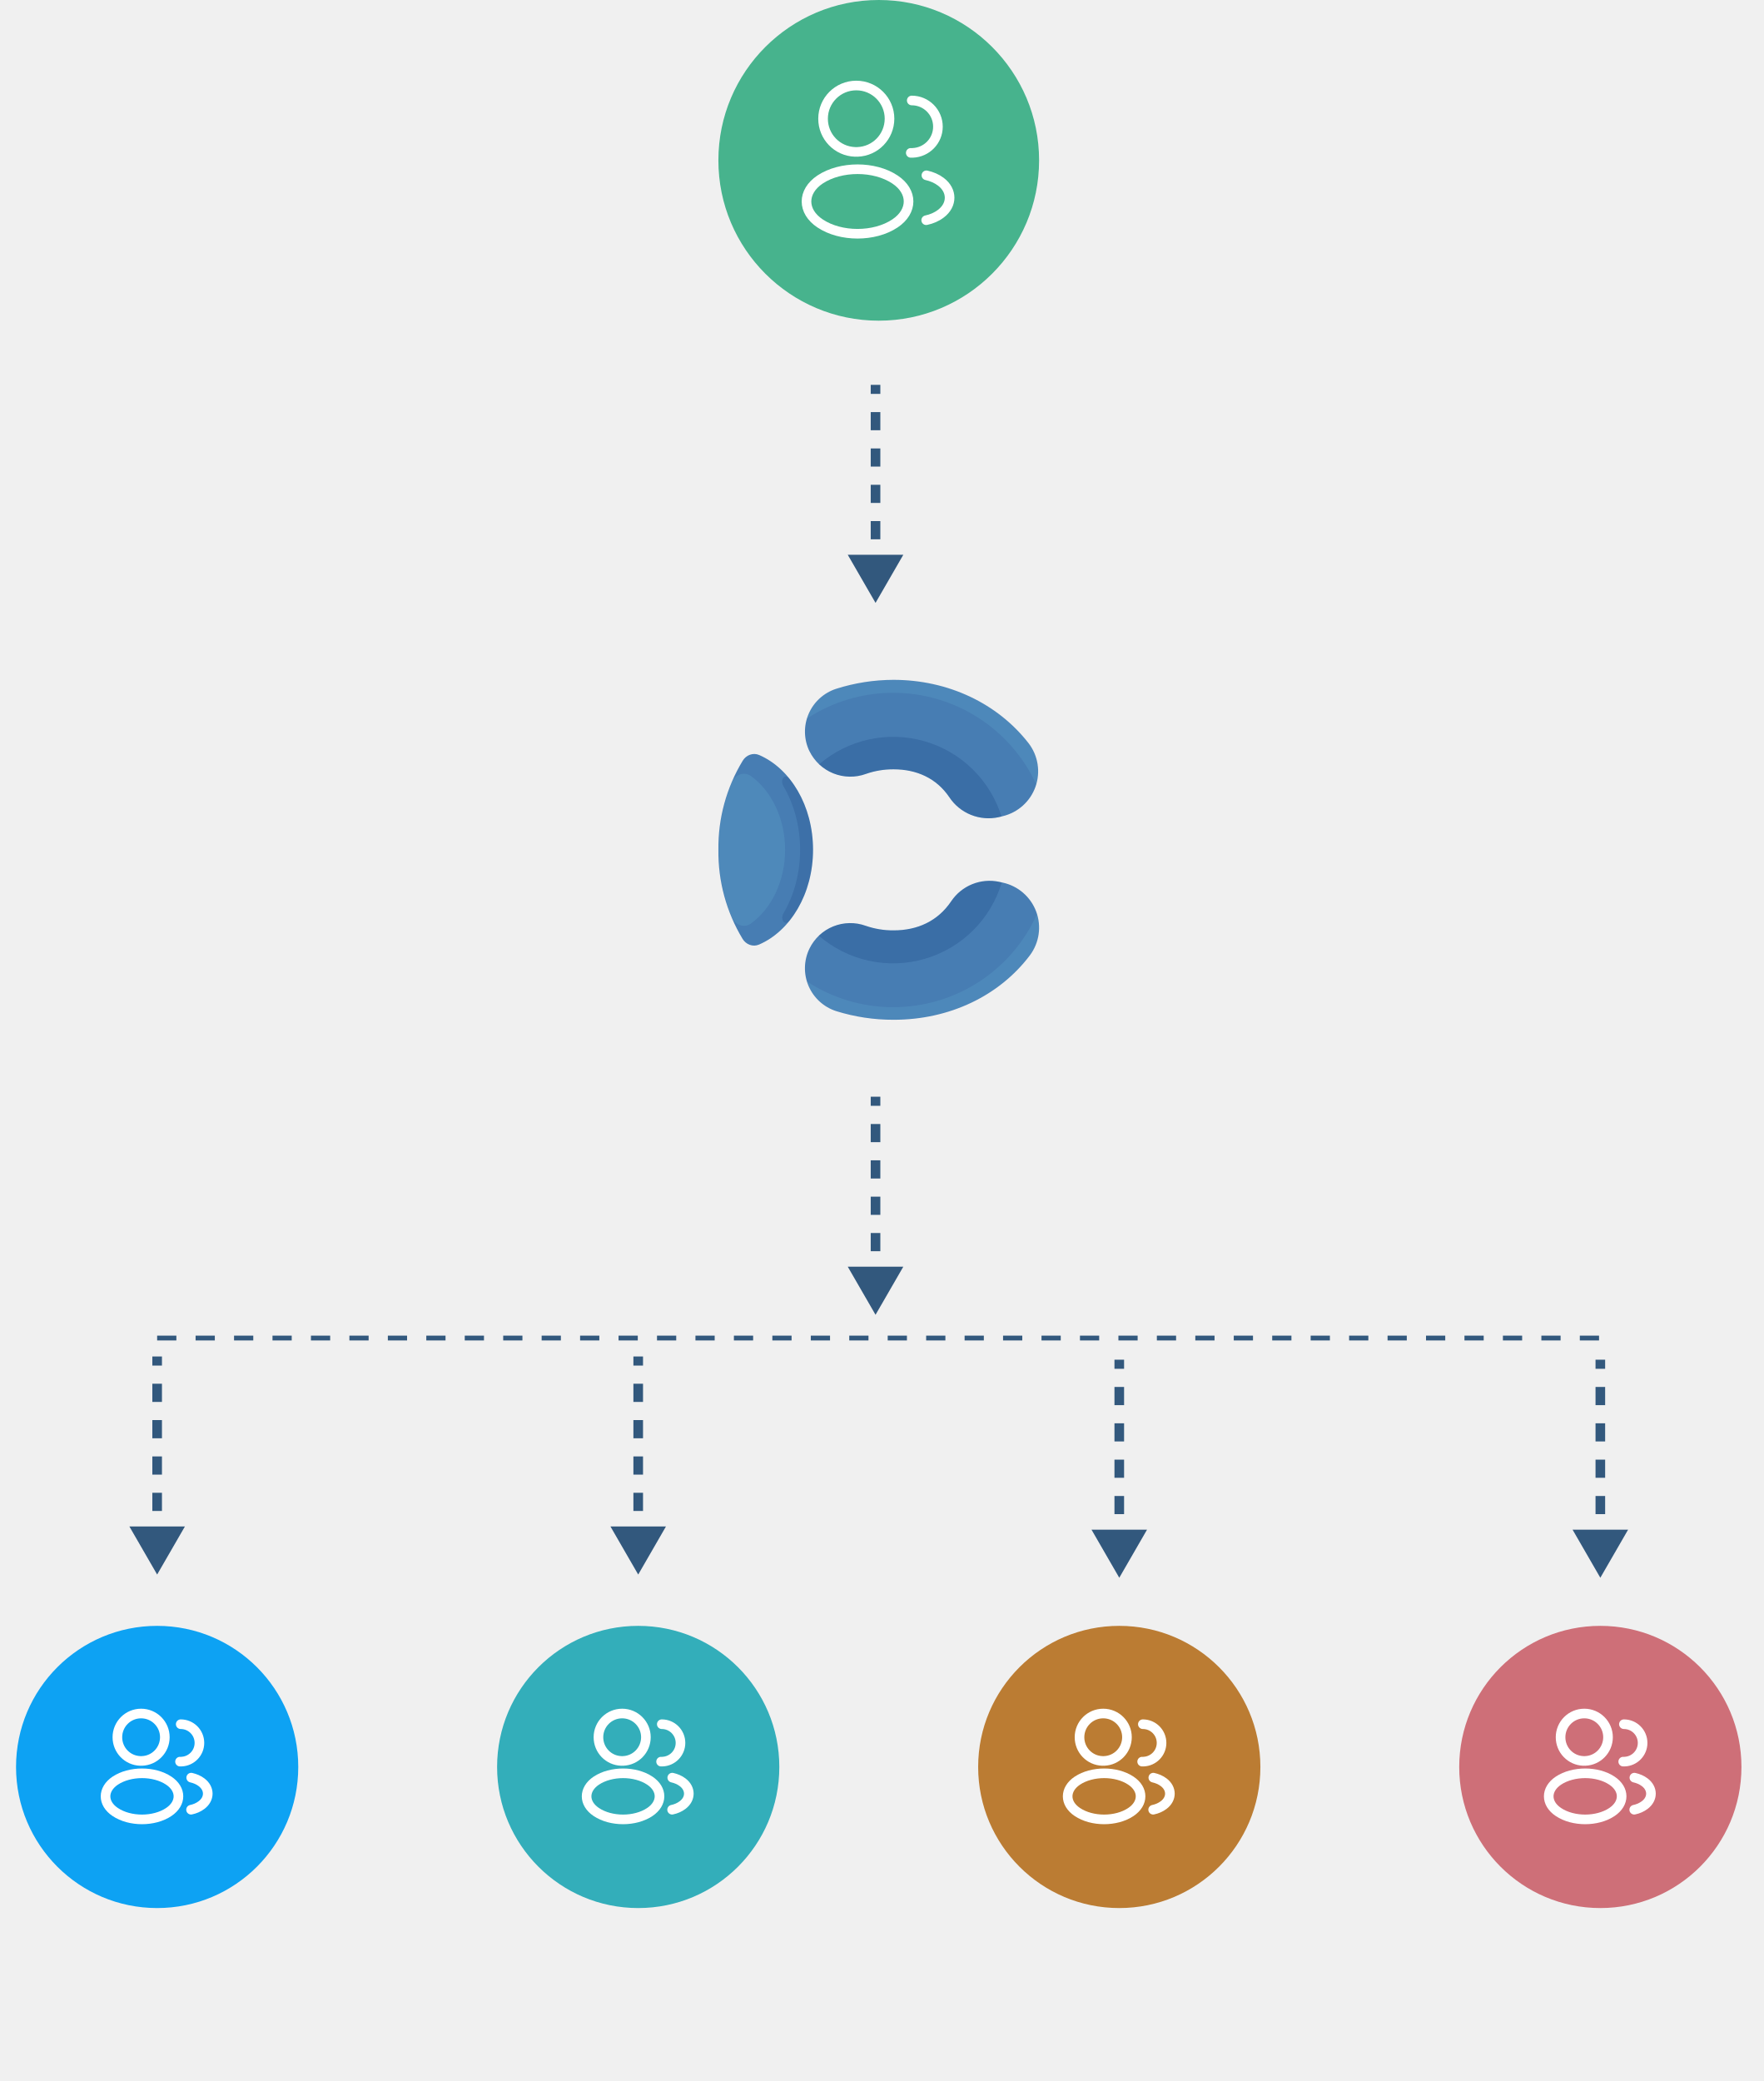
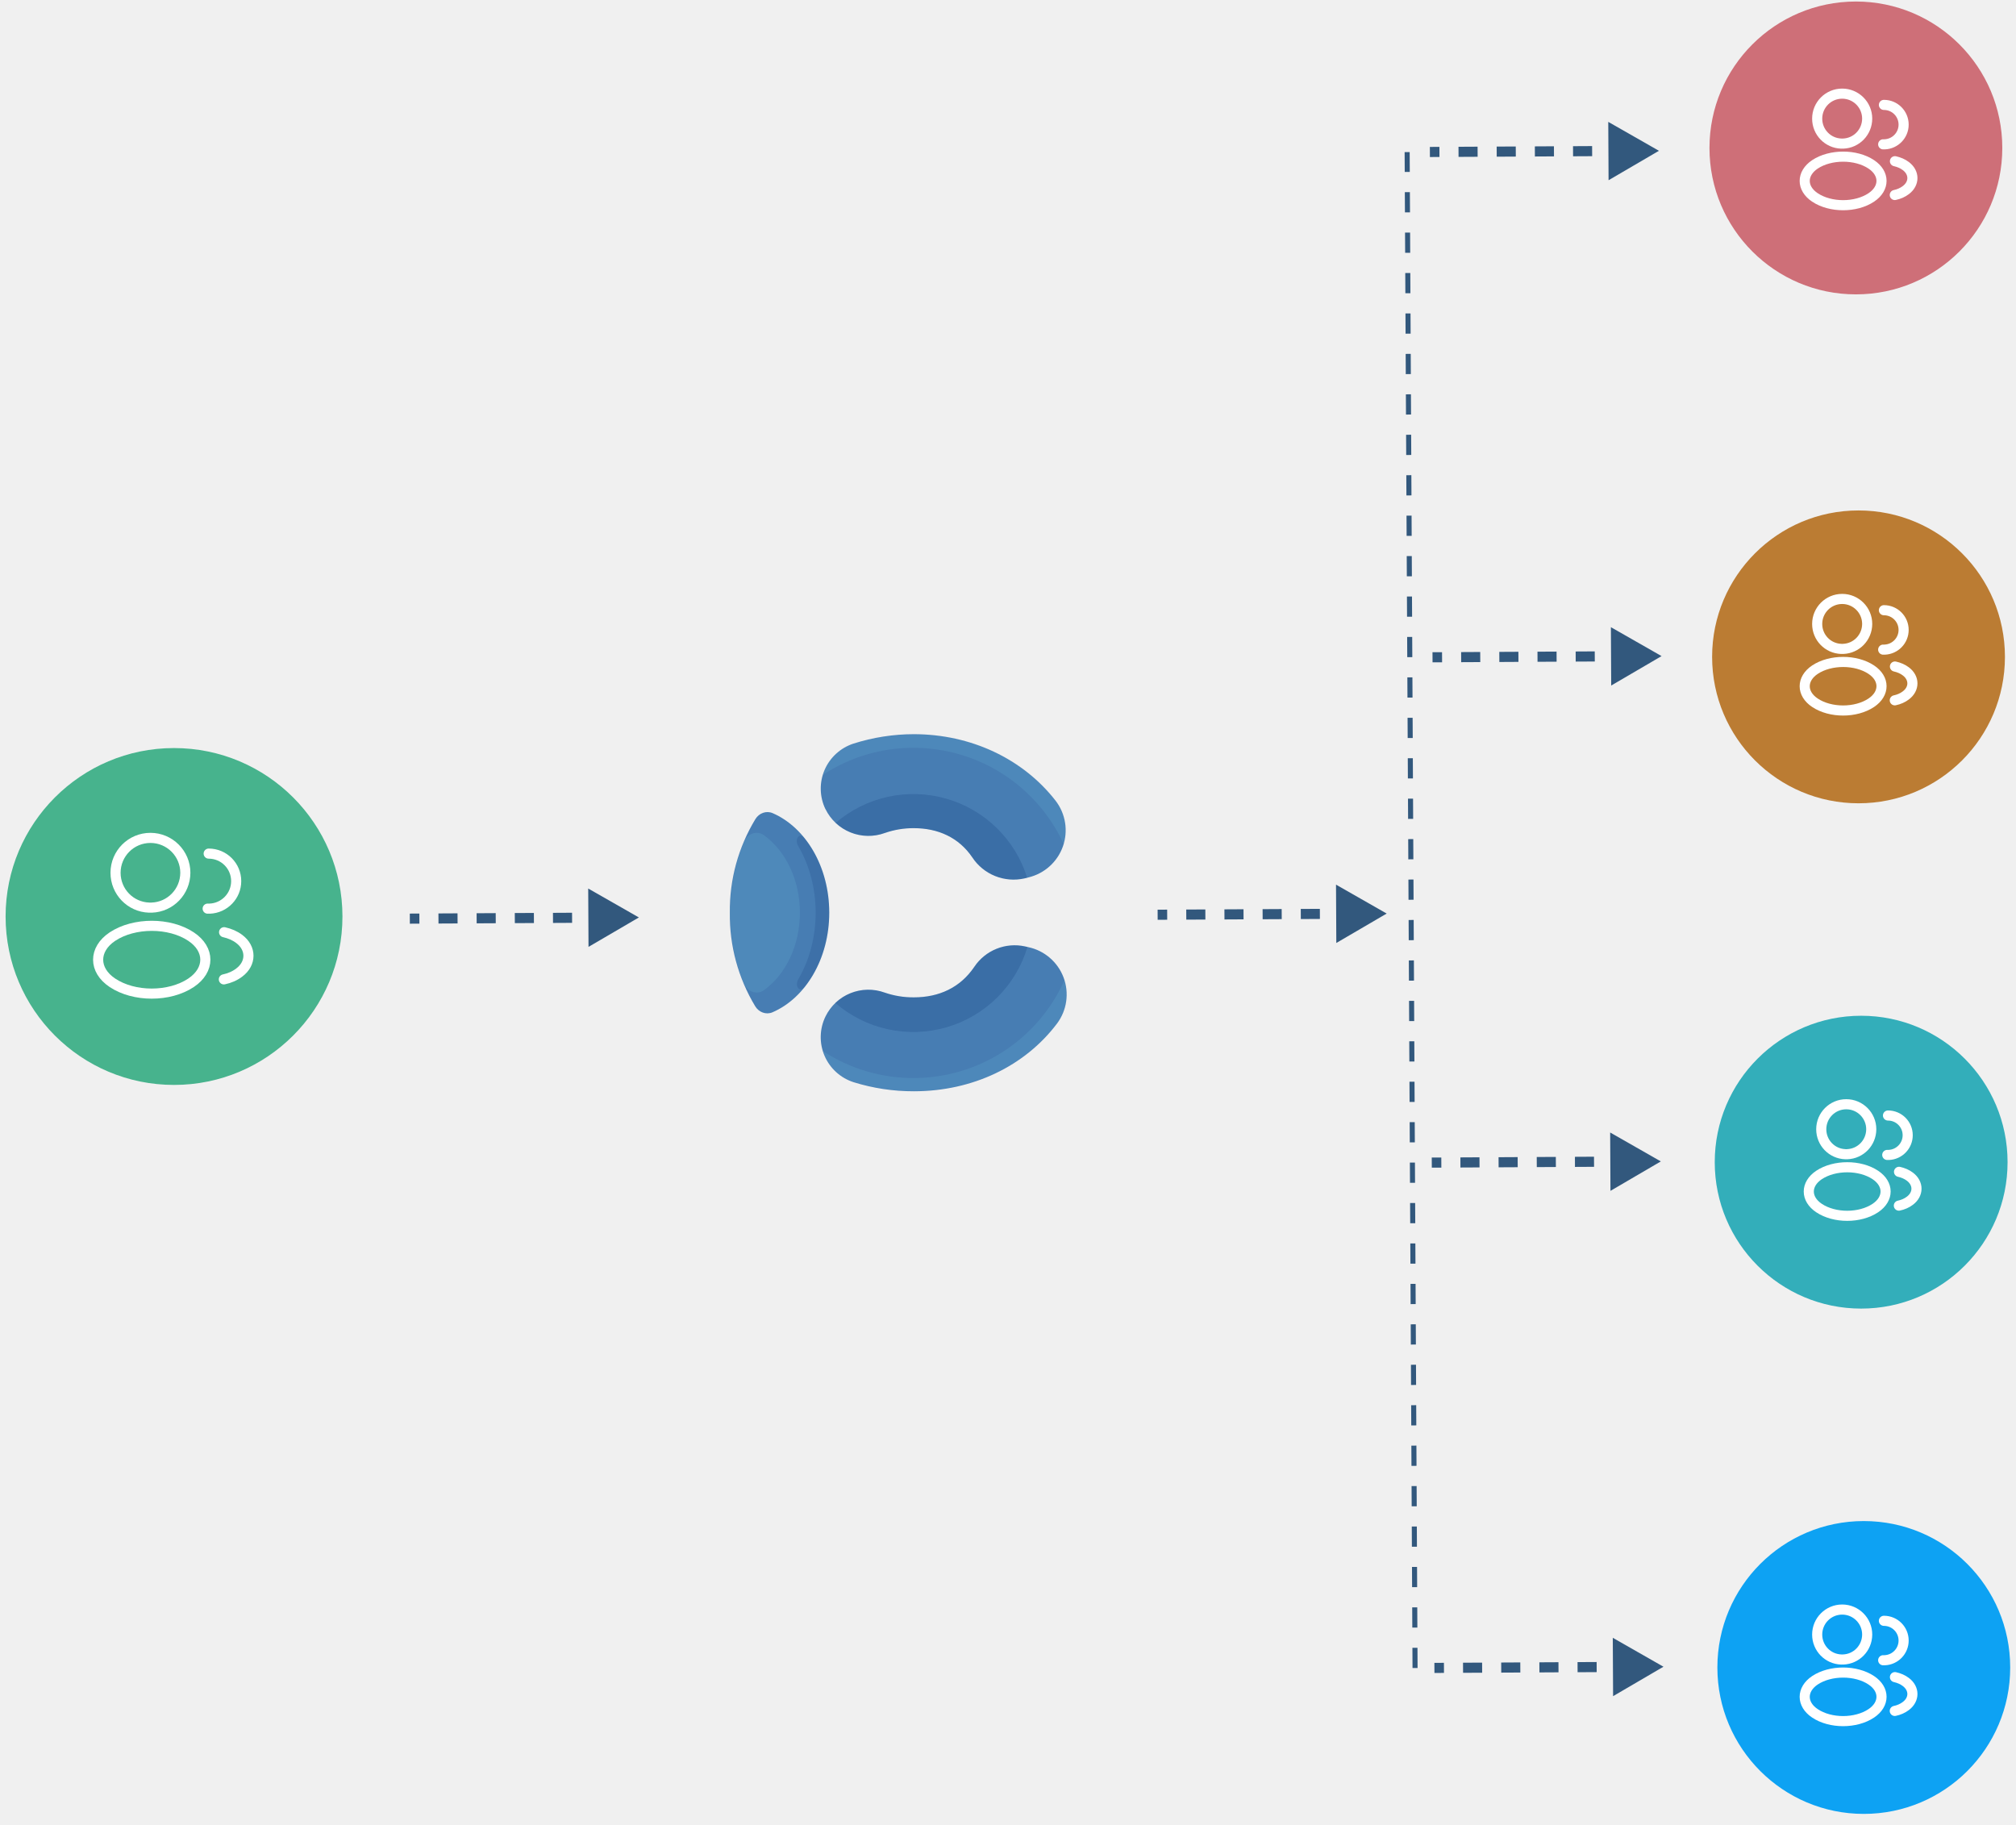
- <svg xmlns="http://www.w3.org/2000/svg" width="467" height="551" viewBox="0 0 467 551" fill="none">
-   <path d="M190.2 224.999C190.092 233.321 192.317 241.488 196.595 248.586C197.503 250.093 199.333 250.8 200.949 250.105C209.274 246.521 215.258 236.633 215.258 224.999C215.258 213.368 209.293 203.506 200.996 199.91C199.381 199.211 197.55 199.913 196.638 201.417C192.339 208.507 190.099 216.673 190.2 224.999Z" fill="#477DB3" />
+ <svg xmlns="http://www.w3.org/2000/svg" width="358" height="324" viewBox="0 0 358 324" fill="none">
+   <path d="M129.603 162.064C129.528 167.927 131.095 173.68 134.109 178.681C134.748 179.742 136.038 180.241 137.176 179.75C143.041 177.226 147.257 170.259 147.257 162.064C147.257 153.87 143.054 146.922 137.209 144.389C136.072 143.896 134.781 144.391 134.139 145.45C131.11 150.445 129.532 156.198 129.603 162.064Z" fill="#477DB3" />
  <g style="mix-blend-mode:overlay" opacity="0.1">
-     <path d="M198.809 205.478C197.022 204.188 194.621 205.076 193.778 207.113C191.433 212.772 190.219 218.849 190.219 224.999C190.219 231.151 191.434 237.229 193.779 242.89C194.622 244.924 197.021 245.814 198.808 244.526C204.212 240.633 207.857 233.363 207.857 224.999C207.857 216.64 204.201 209.373 198.809 205.478Z" fill="white" />
+     <path d="M135.668 148.311C134.41 147.402 132.718 148.028 132.124 149.463C130.472 153.45 129.617 157.731 129.617 162.064C129.617 166.397 130.473 170.679 132.125 174.667C132.719 176.101 134.409 176.727 135.668 175.82C139.475 173.077 142.043 167.956 142.043 162.064C142.043 156.174 139.467 151.055 135.668 148.311Z" fill="white" />
  </g>
  <g style="mix-blend-mode:multiply" opacity="0.2">
-     <path d="M209 206.176C207.754 204.626 206.422 206.466 207.428 208.181C210.192 212.891 211.829 218.703 211.829 224.999C211.829 231.274 210.209 237.062 207.463 241.759C206.459 243.476 207.793 245.317 209.037 243.764C212.88 238.965 215.258 232.332 215.258 224.999C215.258 217.643 212.865 210.984 209 206.176Z" fill="#477DB3" />
+     <path d="M142.848 148.803C141.97 147.711 141.031 149.007 141.74 150.215C143.688 153.534 144.841 157.628 144.841 162.064C144.841 166.484 143.699 170.562 141.765 173.871C141.058 175.081 141.998 176.377 142.874 175.283C145.581 171.902 147.257 167.229 147.257 162.064C147.257 156.881 145.571 152.19 142.848 148.803Z" fill="#477DB3" />
  </g>
-   <path d="M265.423 233.682L264.564 233.485C262.173 232.97 259.683 233.184 257.416 234.099C255.149 235.014 253.209 236.587 251.847 238.615C248.27 243.923 242.875 246.341 236.591 246.341C234.083 246.362 231.59 245.955 229.22 245.137C226.428 244.121 223.358 244.175 220.604 245.289C217.85 246.403 215.607 248.496 214.309 251.166C213.562 252.701 213.154 254.379 213.113 256.086C213.071 257.792 213.398 259.488 214.069 261.058C214.741 262.627 215.743 264.035 217.006 265.185C218.27 266.334 219.766 267.2 221.394 267.722C226.313 269.254 231.438 270.026 236.591 270.011C251.412 270.011 264.583 263.657 272.656 252.961C273.889 251.321 274.689 249.396 274.981 247.366C275.273 245.336 275.049 243.264 274.328 241.343C273.607 239.422 272.414 237.714 270.858 236.375C269.301 235.036 267.432 234.11 265.423 233.682Z" fill="#477DB3" />
-   <path d="M214.309 198.892C215.615 201.566 217.867 203.662 220.63 204.774C223.394 205.886 226.472 205.934 229.269 204.911C231.622 204.09 234.099 203.68 236.591 203.697C242.668 203.697 247.914 206.045 251.303 211.038C252.695 213.159 254.702 214.805 257.056 215.755C259.409 216.706 261.998 216.915 264.475 216.356L265.463 216.109C267.448 215.636 269.284 214.675 270.802 213.312C272.32 211.949 273.473 210.228 274.154 208.307C274.836 206.385 275.025 204.324 274.705 202.311C274.385 200.298 273.565 198.396 272.32 196.781C264.119 186.233 250.997 180.007 236.561 180.007C231.411 180.016 226.292 180.815 221.384 182.375C219.76 182.9 218.267 183.767 217.006 184.917C215.745 186.066 214.746 187.473 214.076 189.041C213.405 190.609 213.079 192.302 213.119 194.006C213.16 195.711 213.566 197.387 214.309 198.922V198.892Z" fill="#477DB3" />
+   <path d="M182.598 168.181L181.992 168.042C180.308 167.679 178.554 167.83 176.957 168.475C175.359 169.119 173.993 170.227 173.033 171.656C170.513 175.396 166.713 177.099 162.286 177.099C160.519 177.114 158.763 176.827 157.093 176.251C155.126 175.535 152.963 175.573 151.023 176.358C149.083 177.142 147.503 178.617 146.588 180.498C146.062 181.58 145.775 182.762 145.745 183.964C145.716 185.166 145.946 186.361 146.419 187.467C146.892 188.573 147.598 189.564 148.488 190.374C149.379 191.184 150.433 191.794 151.579 192.162C155.045 193.241 158.655 193.785 162.286 193.774C172.727 193.774 182.006 189.298 187.693 181.763C188.562 180.607 189.125 179.252 189.331 177.821C189.537 176.391 189.379 174.931 188.871 173.578C188.364 172.225 187.523 171.021 186.426 170.078C185.33 169.134 184.013 168.482 182.598 168.181Z" fill="#477DB3" />
+   <path d="M146.588 143.671C147.508 145.555 149.094 147.032 151.041 147.815C152.988 148.598 155.157 148.633 157.127 147.911C158.785 147.333 160.53 147.044 162.285 147.056C166.566 147.056 170.263 148.711 172.65 152.228C173.631 153.722 175.044 154.882 176.703 155.551C178.361 156.221 180.185 156.368 181.929 155.975L182.626 155.801C184.024 155.467 185.318 154.79 186.387 153.83C187.457 152.87 188.269 151.658 188.749 150.304C189.229 148.95 189.362 147.498 189.137 146.08C188.911 144.661 188.333 143.322 187.457 142.184C181.679 134.753 172.435 130.367 162.265 130.367C158.636 130.373 155.03 130.936 151.572 132.035C150.428 132.405 149.376 133.016 148.488 133.826C147.6 134.636 146.896 135.626 146.423 136.731C145.951 137.836 145.721 139.029 145.75 140.229C145.778 141.43 146.064 142.611 146.588 143.692V143.671Z" fill="#477DB3" />
  <g style="mix-blend-mode:multiply" opacity="0.5">
    <g style="mix-blend-mode:multiply" opacity="0.5">
-       <path d="M265.235 233.681L264.564 233.533C262.178 233.014 259.691 233.221 257.425 234.126C255.158 235.032 253.215 236.595 251.847 238.615C248.27 243.923 242.875 246.34 236.591 246.34C234.083 246.361 231.59 245.954 229.22 245.136C227.109 244.378 224.828 244.221 222.633 244.683C220.438 245.145 218.415 246.207 216.79 247.751C220.58 251.03 225.132 253.308 230.03 254.378C234.929 255.449 240.018 255.276 244.833 253.877C249.648 252.478 254.035 249.896 257.594 246.369C261.153 242.841 263.77 238.479 265.206 233.681H265.235Z" fill="#477DB3" />
+       <path d="M182.466 168.18L181.992 168.076C180.312 167.71 178.56 167.856 176.963 168.494C175.366 169.132 173.997 170.233 173.033 171.656C170.514 175.395 166.713 177.098 162.286 177.098C160.519 177.113 158.763 176.826 157.093 176.25C155.606 175.716 153.999 175.606 152.452 175.931C150.906 176.256 149.481 177.005 148.336 178.092C151.006 180.402 154.213 182.007 157.664 182.761C161.115 183.515 164.7 183.394 168.092 182.408C171.484 181.422 174.575 179.604 177.082 177.118C179.589 174.633 181.433 171.56 182.445 168.18H182.466Z" fill="#477DB3" />
    </g>
    <g style="mix-blend-mode:multiply" opacity="0.5">
-       <path d="M216.858 202.365C218.491 203.89 220.514 204.934 222.704 205.383C224.894 205.833 227.165 205.669 229.268 204.91C231.621 204.09 234.098 203.679 236.59 203.697C242.667 203.697 247.913 206.045 251.302 211.038C252.694 213.159 254.701 214.804 257.055 215.755C259.409 216.705 261.997 216.915 264.474 216.356L265.146 216.198C263.67 211.444 261.031 207.132 257.469 203.651C253.907 200.169 249.532 197.629 244.741 196.258C239.949 194.888 234.891 194.73 230.023 195.799C225.155 196.869 220.631 199.132 216.858 202.385V202.365Z" fill="#477DB3" />
+       <path d="M148.384 146.118C149.534 147.192 150.959 147.928 152.502 148.245C154.045 148.561 155.646 148.446 157.127 147.911C158.784 147.333 160.529 147.044 162.285 147.056C166.566 147.056 170.262 148.711 172.65 152.228C173.63 153.722 175.044 154.882 176.702 155.551C178.361 156.221 180.184 156.368 181.929 155.974L182.402 155.863C181.363 152.514 179.504 149.476 176.994 147.024C174.485 144.571 171.403 142.782 168.027 141.816C164.652 140.85 161.088 140.739 157.659 141.493C154.229 142.246 151.042 143.84 148.384 146.132V146.118Z" fill="#477DB3" />
    </g>
  </g>
  <g style="mix-blend-mode:overlay" opacity="0.3">
    <g style="mix-blend-mode:overlay" opacity="0.3">
-       <path d="M236.482 266.676C228.384 266.686 220.46 264.329 213.687 259.897C214.247 261.722 215.242 263.383 216.589 264.738C217.935 266.093 219.591 267.1 221.414 267.672C226.333 269.204 231.458 269.976 236.611 269.961C251.432 269.961 264.603 263.607 272.676 252.912C273.833 251.383 274.605 249.6 274.929 247.711C275.252 245.823 275.116 243.884 274.533 242.059C271.248 249.392 265.907 255.619 259.154 259.988C252.402 264.356 244.528 266.679 236.482 266.676Z" fill="white" />
+       <path d="M162.209 191.425C156.504 191.432 150.922 189.772 146.15 186.65C146.544 187.935 147.246 189.105 148.194 190.06C149.142 191.014 150.309 191.723 151.593 192.127C155.059 193.206 158.669 193.75 162.3 193.74C172.741 193.74 182.02 189.263 187.707 181.728C188.522 180.651 189.067 179.395 189.294 178.064C189.522 176.734 189.427 175.368 189.016 174.082C186.701 179.249 182.938 183.635 178.182 186.713C173.425 189.791 167.877 191.427 162.209 191.425Z" fill="white" />
    </g>
    <g style="mix-blend-mode:overlay" opacity="0.3">
-       <path d="M236.482 183.441C244.465 183.441 252.279 185.73 258.997 190.037C265.714 194.343 271.052 200.485 274.375 207.733C274.958 205.884 275.082 203.921 274.738 202.013C274.394 200.106 273.591 198.31 272.399 196.781C264.198 186.233 251.076 180.007 236.64 180.007C231.463 180.008 226.317 180.807 221.384 182.375C219.543 182.955 217.874 183.978 216.523 185.355C215.172 186.732 214.181 188.419 213.638 190.269C220.417 185.805 228.362 183.431 236.482 183.441Z" fill="white" />
+       <path d="M162.209 132.786C167.833 132.786 173.338 134.399 178.07 137.433C182.803 140.467 186.563 144.794 188.905 149.9C189.315 148.597 189.403 147.214 189.16 145.87C188.918 144.527 188.352 143.262 187.512 142.184C181.735 134.753 172.49 130.367 162.32 130.367C158.673 130.368 155.048 130.931 151.572 132.035C150.276 132.444 149.099 133.165 148.148 134.135C147.196 135.104 146.498 136.293 146.115 137.596C150.891 134.452 156.488 132.779 162.209 132.786Z" fill="white" />
    </g>
  </g>
-   <path d="M231.802 159.629L235.478 153.261L228.125 153.261L231.802 159.629ZM231.165 101.891L231.165 104.297L232.439 104.297L232.439 101.891L231.165 101.891ZM231.165 109.108L231.165 113.92L232.439 113.92L232.439 109.108L231.165 109.108ZM231.165 118.731L231.165 123.543L232.439 123.543L232.439 118.731L231.165 118.731ZM231.165 128.354L231.165 133.166L232.439 133.166L232.439 128.354L231.165 128.354ZM231.165 137.977L231.165 142.789L232.439 142.789L232.439 137.977L231.165 137.977ZM231.165 147.6L231.165 152.412L232.439 152.412L232.439 147.6L231.165 147.6ZM231.802 159.629L239.155 146.893L224.448 146.893L231.802 159.629ZM230.528 101.891L230.528 104.297L233.075 104.297L233.075 101.891L230.528 101.891ZM230.528 109.108L230.528 113.92L233.075 113.92L233.075 109.108L230.528 109.108ZM230.528 118.731L230.528 123.543L233.075 123.543L233.075 118.731L230.528 118.731ZM230.528 128.354L230.528 133.166L233.075 133.166L233.075 128.354L230.528 128.354ZM230.528 137.977L230.528 142.789L233.075 142.789L233.075 137.977L230.528 137.977ZM230.528 147.6L230.528 152.412L233.075 152.412L233.075 147.6L230.528 147.6Z" fill="#32587D" />
-   <path d="M231.802 348.127L235.478 341.759H228.125L231.802 348.127ZM231.165 290.389V292.795H232.439V290.389H231.165ZM231.165 297.606V302.418H232.439V297.606H231.165ZM231.165 307.229V312.041H232.439V307.229H231.165ZM231.165 316.852V321.664H232.439V316.852H231.165ZM231.165 326.475V331.287H232.439V326.475H231.165ZM231.165 336.098V340.91H232.439V336.098H231.165ZM231.802 348.127L239.155 335.391H224.448L231.802 348.127ZM230.528 290.389V292.795H233.075V290.389H230.528ZM230.528 297.606V302.418H233.075V297.606H230.528ZM230.528 307.229V312.041H233.075V307.229H230.528ZM230.528 316.852V321.664H233.075V316.852H230.528ZM230.528 326.475V331.287H233.075V326.475H230.528ZM230.528 336.098V340.91H233.075V336.098H230.528Z" fill="#32587D" />
-   <rect x="190.196" width="84.909" height="84.909" rx="42.455" fill="#47B38D" />
-   <path d="M227.024 40.216C226.826 40.196 226.588 40.196 226.371 40.216C221.655 40.057 217.911 36.194 217.911 31.439C217.911 26.585 221.834 22.642 226.707 22.642C231.561 22.642 235.504 26.585 235.504 31.439C235.484 36.194 231.74 40.057 227.024 40.216Z" stroke="white" stroke-width="2.547" stroke-linecap="round" stroke-linejoin="round" />
-   <path d="M241.388 26.605C245.232 26.605 248.322 29.715 248.322 33.539C248.322 37.284 245.351 40.335 241.646 40.474C241.487 40.454 241.309 40.454 241.131 40.474" stroke="white" stroke-width="2.547" stroke-linecap="round" stroke-linejoin="round" />
-   <path d="M217.118 47.527C212.324 50.736 212.324 55.967 217.118 59.156C222.567 62.802 231.502 62.802 236.95 59.156C241.745 55.947 241.745 50.716 236.95 47.527C231.522 43.901 222.586 43.901 217.118 47.527Z" stroke="white" stroke-width="2.547" stroke-linecap="round" stroke-linejoin="round" />
-   <path d="M245.212 58.304C246.638 58.007 247.986 57.432 249.095 56.581C252.186 54.263 252.186 50.439 249.095 48.121C248.005 47.289 246.678 46.734 245.271 46.417" stroke="white" stroke-width="2.547" stroke-linecap="round" stroke-linejoin="round" />
-   <rect x="4.245" y="430.489" width="74.72" height="74.72" rx="37.36" fill="#0DA2F3" />
-   <path d="M37.587 466.25C37.445 466.236 37.275 466.236 37.12 466.25C33.751 466.137 31.077 463.377 31.077 459.981C31.077 456.514 33.879 453.698 37.36 453.698C40.827 453.698 43.643 456.514 43.643 459.981C43.629 463.377 40.955 466.137 37.587 466.25Z" stroke="white" stroke-width="2.547" stroke-linecap="round" stroke-linejoin="round" />
-   <path d="M47.846 456.528C50.592 456.528 52.799 458.75 52.799 461.481C52.799 464.155 50.677 466.335 48.03 466.434C47.917 466.42 47.79 466.42 47.662 466.434" stroke="white" stroke-width="2.547" stroke-linecap="round" stroke-linejoin="round" />
-   <path d="M30.511 471.472C27.086 473.764 27.086 477.5 30.511 479.779C34.402 482.383 40.785 482.383 44.676 479.779C48.101 477.486 48.101 473.75 44.676 471.472C40.799 468.882 34.416 468.882 30.511 471.472Z" stroke="white" stroke-width="2.547" stroke-linecap="round" stroke-linejoin="round" />
-   <path d="M50.578 479.17C51.596 478.958 52.559 478.547 53.351 477.939C55.559 476.283 55.559 473.552 53.351 471.896C52.573 471.302 51.625 470.906 50.62 470.679" stroke="white" stroke-width="2.547" stroke-linecap="round" stroke-linejoin="round" />
-   <rect x="131.609" y="430.489" width="74.72" height="74.72" rx="37.36" fill="#33AEBA" />
-   <path d="M164.95 466.25C164.809 466.236 164.639 466.236 164.483 466.25C161.115 466.137 158.44 463.377 158.44 459.981C158.44 456.514 161.242 453.698 164.724 453.698C168.191 453.698 171.007 456.514 171.007 459.981C170.993 463.377 168.318 466.137 164.95 466.25Z" stroke="white" stroke-width="2.547" stroke-linecap="round" stroke-linejoin="round" />
-   <path d="M175.21 456.528C177.955 456.528 180.163 458.75 180.163 461.481C180.163 464.155 178.04 466.335 175.394 466.434C175.281 466.42 175.153 466.42 175.026 466.434" stroke="white" stroke-width="2.547" stroke-linecap="round" stroke-linejoin="round" />
-   <path d="M157.874 471.472C154.45 473.764 154.45 477.5 157.874 479.779C161.766 482.383 168.148 482.383 172.04 479.779C175.465 477.486 175.465 473.75 172.04 471.472C168.162 468.882 161.78 468.882 157.874 471.472Z" stroke="white" stroke-width="2.547" stroke-linecap="round" stroke-linejoin="round" />
-   <path d="M177.941 479.17C178.96 478.958 179.922 478.547 180.715 477.939C182.923 476.283 182.923 473.552 180.715 471.896C179.937 471.302 178.988 470.906 177.984 470.679" stroke="white" stroke-width="2.547" stroke-linecap="round" stroke-linejoin="round" />
-   <rect x="258.973" y="430.489" width="74.72" height="74.72" rx="37.36" fill="#BB7C33" />
-   <path d="M292.314 466.25C292.172 466.236 292.002 466.236 291.847 466.25C288.479 466.137 285.804 463.377 285.804 459.981C285.804 456.514 288.606 453.698 292.087 453.698C295.554 453.698 298.371 456.514 298.371 459.981C298.356 463.377 295.682 466.137 292.314 466.25Z" stroke="white" stroke-width="2.547" stroke-linecap="round" stroke-linejoin="round" />
-   <path d="M302.574 456.528C305.319 456.528 307.527 458.75 307.527 461.481C307.527 464.155 305.404 466.335 302.758 466.434C302.644 466.42 302.517 466.42 302.39 466.434" stroke="white" stroke-width="2.547" stroke-linecap="round" stroke-linejoin="round" />
-   <path d="M285.238 471.472C281.813 473.764 281.813 477.5 285.238 479.779C289.13 482.383 295.512 482.383 299.404 479.779C302.828 477.486 302.828 473.75 299.404 471.472C295.526 468.882 289.144 468.882 285.238 471.472Z" stroke="white" stroke-width="2.547" stroke-linecap="round" stroke-linejoin="round" />
-   <path d="M305.305 479.17C306.324 478.958 307.286 478.547 308.079 477.939C310.286 476.283 310.286 473.552 308.079 471.896C307.3 471.302 306.352 470.906 305.347 470.679" stroke="white" stroke-width="2.547" stroke-linecap="round" stroke-linejoin="round" />
-   <rect x="386.336" y="430.489" width="74.72" height="74.72" rx="37.36" fill="#CE6F78" />
-   <path d="M419.677 466.25C419.536 466.236 419.366 466.236 419.21 466.25C415.842 466.137 413.168 463.377 413.168 459.981C413.168 456.514 415.97 453.698 419.451 453.698C422.918 453.698 425.734 456.514 425.734 459.981C425.72 463.377 423.045 466.137 419.677 466.25Z" stroke="white" stroke-width="2.547" stroke-linecap="round" stroke-linejoin="round" />
-   <path d="M429.937 456.528C432.683 456.528 434.89 458.75 434.89 461.481C434.89 464.155 432.768 466.335 430.121 466.434C430.008 466.42 429.881 466.42 429.753 466.434" stroke="white" stroke-width="2.547" stroke-linecap="round" stroke-linejoin="round" />
-   <path d="M412.602 471.472C409.177 473.764 409.177 477.5 412.602 479.779C416.493 482.383 422.876 482.383 426.767 479.779C430.192 477.486 430.192 473.75 426.767 471.472C422.89 468.882 416.507 468.882 412.602 471.472Z" stroke="white" stroke-width="2.547" stroke-linecap="round" stroke-linejoin="round" />
-   <path d="M432.668 479.17C433.687 478.958 434.65 478.547 435.442 477.939C437.65 476.283 437.65 473.552 435.442 471.896C434.664 471.302 433.716 470.906 432.711 470.679" stroke="white" stroke-width="2.547" stroke-linecap="round" stroke-linejoin="round" />
-   <path d="M41.605 416.904L45.282 410.536H37.929L41.605 416.904ZM40.969 359.166V361.571H42.242V359.166H40.969ZM40.969 366.383V371.194H42.242V366.383H40.969ZM40.969 376.006V380.817H42.242V376.006H40.969ZM40.969 385.629V390.44H42.242V385.629H40.969ZM40.969 395.252V400.063H42.242V395.252H40.969ZM40.969 404.875V409.686H42.242V404.875H40.969ZM41.605 416.904L48.959 404.167H34.252L41.605 416.904ZM40.332 359.166V361.571H42.879V359.166H40.332ZM40.332 366.383V371.194H42.879V366.383H40.332ZM40.332 376.006V380.817H42.879V376.006H40.332ZM40.332 385.629V390.44H42.879V385.629H40.332ZM40.332 395.252V400.063H42.879V395.252H40.332ZM40.332 404.875V409.686H42.879V404.875H40.332Z" fill="#32587D" />
-   <path d="M168.969 416.904L172.646 410.536H165.292L168.969 416.904ZM168.332 359.166V361.571H169.606V359.166H168.332ZM168.332 366.383V371.194H169.606V366.383H168.332ZM168.332 376.006V380.817H169.606V376.006H168.332ZM168.332 385.629V390.44H169.606V385.629H168.332ZM168.332 395.252V400.063H169.606V395.252H168.332ZM168.332 404.875V409.686H169.606V404.875H168.332ZM168.969 416.904L176.322 404.167H161.616L168.969 416.904ZM167.695 359.166V361.571H170.243V359.166H167.695ZM167.695 366.383V371.194H170.243V366.383H167.695ZM167.695 376.006V380.817H170.243V376.006H167.695ZM167.695 385.629V390.44H170.243V385.629H167.695ZM167.695 395.252V400.063H170.243V395.252H167.695ZM167.695 404.875V409.686H170.243V404.875H167.695Z" fill="#32587D" />
-   <path d="M296.333 417.753L300.009 411.385H292.656L296.333 417.753ZM295.696 360.015V362.42H296.97V360.015H295.696ZM295.696 367.232V372.043H296.97V367.232H295.696ZM295.696 376.855V381.666H296.97V376.855H295.696ZM295.696 386.478V391.29H296.97V386.478H295.696ZM295.696 396.101V400.913H296.97V396.101H295.696ZM295.696 405.724V410.536H296.97V405.724H295.696ZM296.333 417.753L303.686 405.016H288.979L296.333 417.753ZM295.059 360.015V362.42H297.606V360.015H295.059ZM295.059 367.232V372.043H297.606V367.232H295.059ZM295.059 376.855V381.666H297.606V376.855H295.059ZM295.059 386.478V391.29H297.606V386.478H295.059ZM295.059 396.101V400.913H297.606V396.101H295.059ZM295.059 405.724V410.536H297.606V405.724H295.059Z" fill="#32587D" />
-   <path d="M423.696 417.753L427.373 411.385H420.02L423.696 417.753ZM423.06 360.015V362.42H424.333V360.015H423.06ZM423.06 367.232V372.043H424.333V367.232H423.06ZM423.06 376.855V381.666H424.333V376.855H423.06ZM423.06 386.478V391.29H424.333V386.478H423.06ZM423.06 396.101V400.913H424.333V396.101H423.06ZM423.06 405.724V410.536H424.333V405.724H423.06ZM423.696 417.753L431.05 405.016H416.343L423.696 417.753ZM422.423 360.015V362.42H424.97V360.015H422.423ZM422.423 367.232V372.043H424.97V367.232H422.423ZM422.423 376.855V381.666H424.97V376.855H422.423ZM422.423 386.478V391.29H424.97V386.478H422.423ZM422.423 396.101V400.913H424.97V396.101H422.423ZM422.423 405.724V410.536H424.97V405.724H422.423Z" fill="#32587D" />
-   <line x1="41.605" y1="354.283" x2="423.696" y2="354.283" stroke="#32587D" stroke-width="1.274" stroke-dasharray="5.09 5.09" />
+   <path d="M113.454 162.909L108.954 160.342L108.981 165.522L113.454 162.909ZM72.78 163.569L74.475 163.56L74.47 162.663L72.775 162.672L72.78 163.569ZM77.865 163.543L81.254 163.525L81.25 162.628L77.86 162.645L77.865 163.543ZM84.644 163.507L88.034 163.49L88.029 162.593L84.639 162.61L84.644 163.507ZM91.423 163.472L94.813 163.454L94.808 162.557L91.419 162.575L91.423 163.472ZM98.203 163.437L101.592 163.419L101.588 162.522L98.198 162.54L98.203 163.437ZM104.982 163.402L108.372 163.384L108.367 162.487L104.977 162.504L104.982 163.402ZM113.454 162.909L104.454 157.775L104.508 168.136L113.454 162.909ZM72.782 164.018L74.477 164.009L74.468 162.214L72.773 162.223L72.782 164.018ZM77.867 163.991L81.257 163.974L81.247 162.179L77.858 162.197L77.867 163.991ZM84.646 163.956L88.036 163.938L88.027 162.144L84.637 162.162L84.646 163.956ZM91.426 163.921L94.815 163.903L94.806 162.109L91.416 162.126L91.426 163.921ZM98.205 163.885L101.595 163.868L101.585 162.073L98.195 162.091L98.205 163.885ZM104.984 163.85L108.374 163.833L108.365 162.038L104.975 162.056L104.984 163.85Z" fill="#32587D" />
+   <path d="M246.248 162.217L241.748 159.651L241.775 164.831L246.248 162.217ZM205.575 162.878L207.269 162.869L207.265 161.972L205.57 161.981L205.575 162.878ZM210.659 162.851L214.049 162.834L214.044 161.936L210.654 161.954L210.659 162.851ZM217.438 162.816L220.828 162.798L220.823 161.901L217.434 161.919L217.438 162.816ZM224.218 162.781L227.607 162.763L227.603 161.866L224.213 161.883L224.218 162.781ZM230.997 162.745L234.387 162.728L234.382 161.83L230.992 161.848L230.997 162.745ZM237.776 162.71L241.166 162.692L241.161 161.795L237.772 161.813L237.776 162.71ZM246.248 162.217L237.249 157.084L237.302 167.444L246.248 162.217ZM205.577 163.326L207.272 163.318L207.262 161.523L205.568 161.532L205.577 163.326ZM210.661 163.3L214.051 163.282L214.042 161.488L210.652 161.505L210.661 163.3ZM217.441 163.265L220.83 163.247L220.821 161.452L217.431 161.47L217.441 163.265ZM224.22 163.229L227.61 163.212L227.6 161.417L224.211 161.435L224.22 163.229ZM230.999 163.194L234.389 163.176L234.38 161.382L230.99 161.4L230.999 163.194ZM237.779 163.159L241.168 163.141L241.159 161.347L237.769 161.364L237.779 163.159Z" fill="#32587D" />
+   <rect x="0.994" y="132.831" width="59.818" height="59.818" rx="29.909" fill="#47B38D" />
+   <path d="M26.939 161.163C26.799 161.149 26.631 161.149 26.478 161.163C23.156 161.052 20.518 158.33 20.518 154.98C20.518 151.56 23.282 148.783 26.715 148.783C30.135 148.783 32.912 151.56 32.912 154.98C32.898 158.33 30.261 161.052 26.939 161.163Z" stroke="white" stroke-width="1.795" stroke-linecap="round" stroke-linejoin="round" />
+   <path d="M37.058 151.574C39.766 151.574 41.943 153.766 41.943 156.46C41.943 159.098 39.849 161.247 37.239 161.345C37.128 161.331 37.002 161.331 36.877 161.345" stroke="white" stroke-width="1.795" stroke-linecap="round" stroke-linejoin="round" />
+   <path d="M19.96 166.314C16.582 168.575 16.582 172.259 19.96 174.507C23.798 177.075 30.093 177.075 33.931 174.507C37.309 172.246 37.309 168.561 33.931 166.314C30.107 163.759 23.812 163.759 19.96 166.314Z" stroke="white" stroke-width="1.795" stroke-linecap="round" stroke-linejoin="round" />
+   <path d="M39.752 173.906C40.757 173.697 41.706 173.292 42.487 172.692C44.665 171.059 44.665 168.365 42.487 166.732C41.72 166.146 40.785 165.755 39.794 165.532" stroke="white" stroke-width="1.795" stroke-linecap="round" stroke-linejoin="round" />
+   <rect x="304.97" y="270.091" width="52" height="52" rx="26" fill="#0DA2F3" />
+   <path d="M327.294 294.675C327.194 294.665 327.074 294.665 326.964 294.675C324.584 294.595 322.694 292.645 322.694 290.245C322.694 287.795 324.674 285.805 327.134 285.805C329.584 285.805 331.574 287.795 331.574 290.245C331.564 292.645 329.674 294.595 327.294 294.675Z" stroke="white" stroke-width="1.795" stroke-linecap="round" stroke-linejoin="round" />
+   <path d="M334.544 287.805C336.484 287.805 338.044 289.375 338.044 291.305C338.044 293.195 336.544 294.735 334.674 294.805C334.594 294.795 334.504 294.795 334.414 294.805" stroke="white" stroke-width="1.795" stroke-linecap="round" stroke-linejoin="round" />
+   <path d="M322.294 298.365C319.874 299.985 319.874 302.625 322.294 304.235C325.044 306.075 329.554 306.075 332.304 304.235C334.724 302.615 334.724 299.975 332.304 298.365C329.564 296.535 325.054 296.535 322.294 298.365Z" stroke="white" stroke-width="1.795" stroke-linecap="round" stroke-linejoin="round" />
+   <path d="M336.474 303.805C337.194 303.655 337.874 303.365 338.434 302.935C339.994 301.765 339.994 299.835 338.434 298.665C337.884 298.245 337.214 297.965 336.504 297.805" stroke="white" stroke-width="1.795" stroke-linecap="round" stroke-linejoin="round" />
+   <rect x="304.503" y="180.365" width="52" height="52" rx="26" fill="#33AEBA" />
+   <path d="M328.018 204.949C327.918 204.939 327.798 204.939 327.688 204.949C325.308 204.869 323.418 202.919 323.418 200.519C323.418 198.069 325.398 196.079 327.858 196.079C330.308 196.079 332.298 198.069 332.298 200.519C332.288 202.919 330.398 204.869 328.018 204.949Z" stroke="white" stroke-width="1.795" stroke-linecap="round" stroke-linejoin="round" />
+   <path d="M335.268 198.079C337.208 198.079 338.768 199.649 338.768 201.579C338.768 203.469 337.268 205.009 335.398 205.079C335.318 205.069 335.228 205.069 335.138 205.079" stroke="white" stroke-width="1.795" stroke-linecap="round" stroke-linejoin="round" />
+   <path d="M323.018 208.639C320.598 210.259 320.598 212.899 323.018 214.509C325.768 216.349 330.278 216.349 333.028 214.509C335.448 212.889 335.448 210.249 333.028 208.639C330.288 206.809 325.778 206.809 323.018 208.639Z" stroke="white" stroke-width="1.795" stroke-linecap="round" stroke-linejoin="round" />
+   <path d="M337.198 214.079C337.918 213.929 338.598 213.639 339.158 213.209C340.718 212.039 340.718 210.109 339.158 208.939C338.608 208.519 337.938 208.239 337.228 208.079" stroke="white" stroke-width="1.795" stroke-linecap="round" stroke-linejoin="round" />
+   <rect x="304.036" y="90.639" width="52" height="52" rx="26" fill="#BB7C33" />
+   <path d="M327.294 115.223C327.194 115.213 327.074 115.213 326.964 115.223C324.584 115.143 322.694 113.193 322.694 110.793C322.694 108.343 324.674 106.353 327.134 106.353C329.584 106.353 331.574 108.343 331.574 110.793C331.564 113.193 329.674 115.143 327.294 115.223Z" stroke="white" stroke-width="1.795" stroke-linecap="round" stroke-linejoin="round" />
+   <path d="M334.544 108.353C336.484 108.353 338.044 109.923 338.044 111.853C338.044 113.743 336.544 115.283 334.674 115.353C334.594 115.343 334.504 115.343 334.414 115.353" stroke="white" stroke-width="1.795" stroke-linecap="round" stroke-linejoin="round" />
+   <path d="M322.294 118.913C319.874 120.533 319.874 123.173 322.294 124.783C325.044 126.623 329.554 126.623 332.304 124.783C334.724 123.163 334.724 120.523 332.304 118.913C329.564 117.083 325.054 117.083 322.294 118.913Z" stroke="white" stroke-width="1.795" stroke-linecap="round" stroke-linejoin="round" />
+   <path d="M336.474 124.353C337.194 124.203 337.874 123.913 338.434 123.483C339.994 122.313 339.994 120.383 338.434 119.213C337.884 118.793 337.214 118.513 336.504 118.353" stroke="white" stroke-width="1.795" stroke-linecap="round" stroke-linejoin="round" />
+   <rect x="303.567" y="0.271" width="52" height="52" rx="26" fill="#CE6F78" />
+   <path d="M327.294 25.497C327.194 25.487 327.074 25.487 326.964 25.497C324.584 25.417 322.694 23.467 322.694 21.067C322.694 18.617 324.674 16.627 327.134 16.627C329.584 16.627 331.574 18.617 331.574 21.067C331.564 23.467 329.674 25.417 327.294 25.497Z" stroke="white" stroke-width="1.795" stroke-linecap="round" stroke-linejoin="round" />
+   <path d="M334.544 18.627C336.484 18.627 338.044 20.197 338.044 22.127C338.044 24.017 336.544 25.557 334.674 25.627C334.594 25.617 334.504 25.617 334.414 25.627" stroke="white" stroke-width="1.795" stroke-linecap="round" stroke-linejoin="round" />
+   <path d="M322.294 29.187C319.874 30.807 319.874 33.447 322.294 35.057C325.044 36.897 329.554 36.897 332.304 35.057C334.724 33.437 334.724 30.797 332.304 29.187C329.564 27.357 325.054 27.357 322.294 29.187Z" stroke="white" stroke-width="1.795" stroke-linecap="round" stroke-linejoin="round" />
+   <path d="M336.474 34.627C337.194 34.477 337.874 34.187 338.434 33.757C339.994 32.587 339.994 30.657 338.434 29.487C337.884 29.067 337.214 28.787 336.504 28.627" stroke="white" stroke-width="1.795" stroke-linecap="round" stroke-linejoin="round" />
+   <path d="M295.398 295.956L290.898 293.389L290.925 298.569L295.398 295.956ZM254.724 296.616L256.419 296.607L256.414 295.71L254.72 295.719L254.724 296.616ZM259.809 296.59L263.198 296.572L263.194 295.675L259.804 295.693L259.809 296.59ZM266.588 296.555L269.978 296.537L269.973 295.64L266.583 295.657L266.588 296.555ZM273.367 296.519L276.757 296.502L276.752 295.604L273.363 295.622L273.367 296.519ZM280.147 296.484L283.536 296.466L283.532 295.569L280.142 295.587L280.147 296.484ZM286.926 296.449L290.316 296.431L290.311 295.534L286.921 295.551L286.926 296.449ZM295.398 295.956L286.398 290.822L286.452 301.183L295.398 295.956ZM254.727 297.065L256.421 297.056L256.412 295.262L254.717 295.27L254.727 297.065ZM259.811 297.038L263.201 297.021L263.191 295.226L259.802 295.244L259.811 297.038ZM266.59 297.003L269.98 296.986L269.971 295.191L266.581 295.209L266.59 297.003ZM273.37 296.968L276.759 296.95L276.75 295.156L273.36 295.173L273.37 296.968ZM280.149 296.933L283.539 296.915L283.529 295.12L280.14 295.138L280.149 296.933ZM286.928 296.897L290.318 296.88L290.309 295.085L286.919 295.103L286.928 296.897Z" fill="#32587D" />
+   <path d="M294.931 206.23L290.431 203.663L290.458 208.843L294.931 206.23ZM254.257 206.89L255.952 206.882L255.947 205.984L254.253 205.993L254.257 206.89ZM259.342 206.864L262.731 206.846L262.727 205.949L259.337 205.967L259.342 206.864ZM266.121 206.829L269.511 206.811L269.506 205.914L266.116 205.931L266.121 206.829ZM272.9 206.793L276.29 206.776L276.285 205.878L272.896 205.896L272.9 206.793ZM279.68 206.758L283.069 206.74L283.065 205.843L279.675 205.861L279.68 206.758ZM286.459 206.723L289.849 206.705L289.844 205.808L286.454 205.825L286.459 206.723ZM294.931 206.23L285.931 201.096L285.985 211.457L294.931 206.23ZM254.26 207.339L255.954 207.33L255.945 205.536L254.25 205.544L254.26 207.339ZM259.344 207.312L262.734 207.295L262.724 205.5L259.335 205.518L259.344 207.312ZM266.123 207.277L269.513 207.26L269.504 205.465L266.114 205.483L266.123 207.277ZM272.903 207.242L276.292 207.224L276.283 205.43L272.893 205.447L272.903 207.242ZM279.682 207.207L283.072 207.189L283.062 205.394L279.673 205.412L279.682 207.207ZM286.461 207.171L289.851 207.154L289.842 205.359L286.452 205.377L286.461 207.171Z" fill="#32587D" />
+   <path d="M295.062 116.501L290.562 113.934L290.589 119.114L295.062 116.501ZM254.388 117.161L256.083 117.152L256.078 116.255L254.384 116.264L254.388 117.161ZM259.473 117.135L262.862 117.117L262.858 116.22L259.468 116.237L259.473 117.135ZM266.252 117.099L269.642 117.082L269.637 116.184L266.247 116.202L266.252 117.099ZM273.031 117.064L276.421 117.046L276.416 116.149L273.027 116.167L273.031 117.064ZM279.811 117.029L283.2 117.011L283.196 116.114L279.806 116.131L279.811 117.029ZM286.59 116.993L289.98 116.976L289.975 116.079L286.585 116.096L286.59 116.993ZM295.062 116.501L286.062 111.367L286.116 121.728L295.062 116.501ZM254.391 117.61L256.085 117.601L256.076 115.806L254.381 115.815L254.391 117.61ZM259.475 117.583L262.865 117.566L262.855 115.771L259.466 115.789L259.475 117.583ZM266.254 117.548L269.644 117.53L269.635 115.736L266.245 115.753L266.254 117.548ZM273.034 117.513L276.423 117.495L276.414 115.7L273.024 115.718L273.034 117.513ZM279.813 117.477L283.203 117.46L283.193 115.665L279.804 115.683L279.813 117.477ZM286.592 117.442L289.982 117.424L289.973 115.63L286.583 115.648L286.592 117.442Z" fill="#32587D" />
+   <path d="M294.595 26.775L290.095 24.208L290.122 29.388L294.595 26.775ZM253.921 27.435L255.616 27.426L255.611 26.529L253.916 26.538L253.921 27.435ZM259.006 27.409L262.395 27.391L262.39 26.494L259.001 26.511L259.006 27.409ZM265.785 27.373L269.174 27.356L269.17 26.458L265.78 26.476L265.785 27.373ZM272.564 27.338L275.954 27.32L275.949 26.423L272.559 26.441L272.564 27.338ZM279.343 27.303L282.733 27.285L282.728 26.388L279.339 26.405L279.343 27.303ZM286.123 27.267L289.512 27.25L289.508 26.352L286.118 26.37L286.123 27.267ZM294.595 26.775L285.595 21.641L285.649 32.002L294.595 26.775ZM253.923 27.884L255.618 27.875L255.609 26.08L253.914 26.089L253.923 27.884ZM259.008 27.857L262.398 27.84L262.388 26.045L258.999 26.063L259.008 27.857ZM265.787 27.822L269.177 27.804L269.167 26.01L265.778 26.027L265.787 27.822ZM272.566 27.787L275.956 27.769L275.947 25.974L272.557 25.992L272.566 27.787ZM279.346 27.751L282.735 27.734L282.726 25.939L279.336 25.957L279.346 27.751ZM286.125 27.716L289.515 27.698L289.505 25.904L286.116 25.922L286.125 27.716Z" fill="#32587D" />
+   <line x1="251.283" y1="296.186" x2="249.881" y2="27.007" stroke="#32587D" stroke-width="0.897" stroke-dasharray="3.59 3.59" />
</svg>
